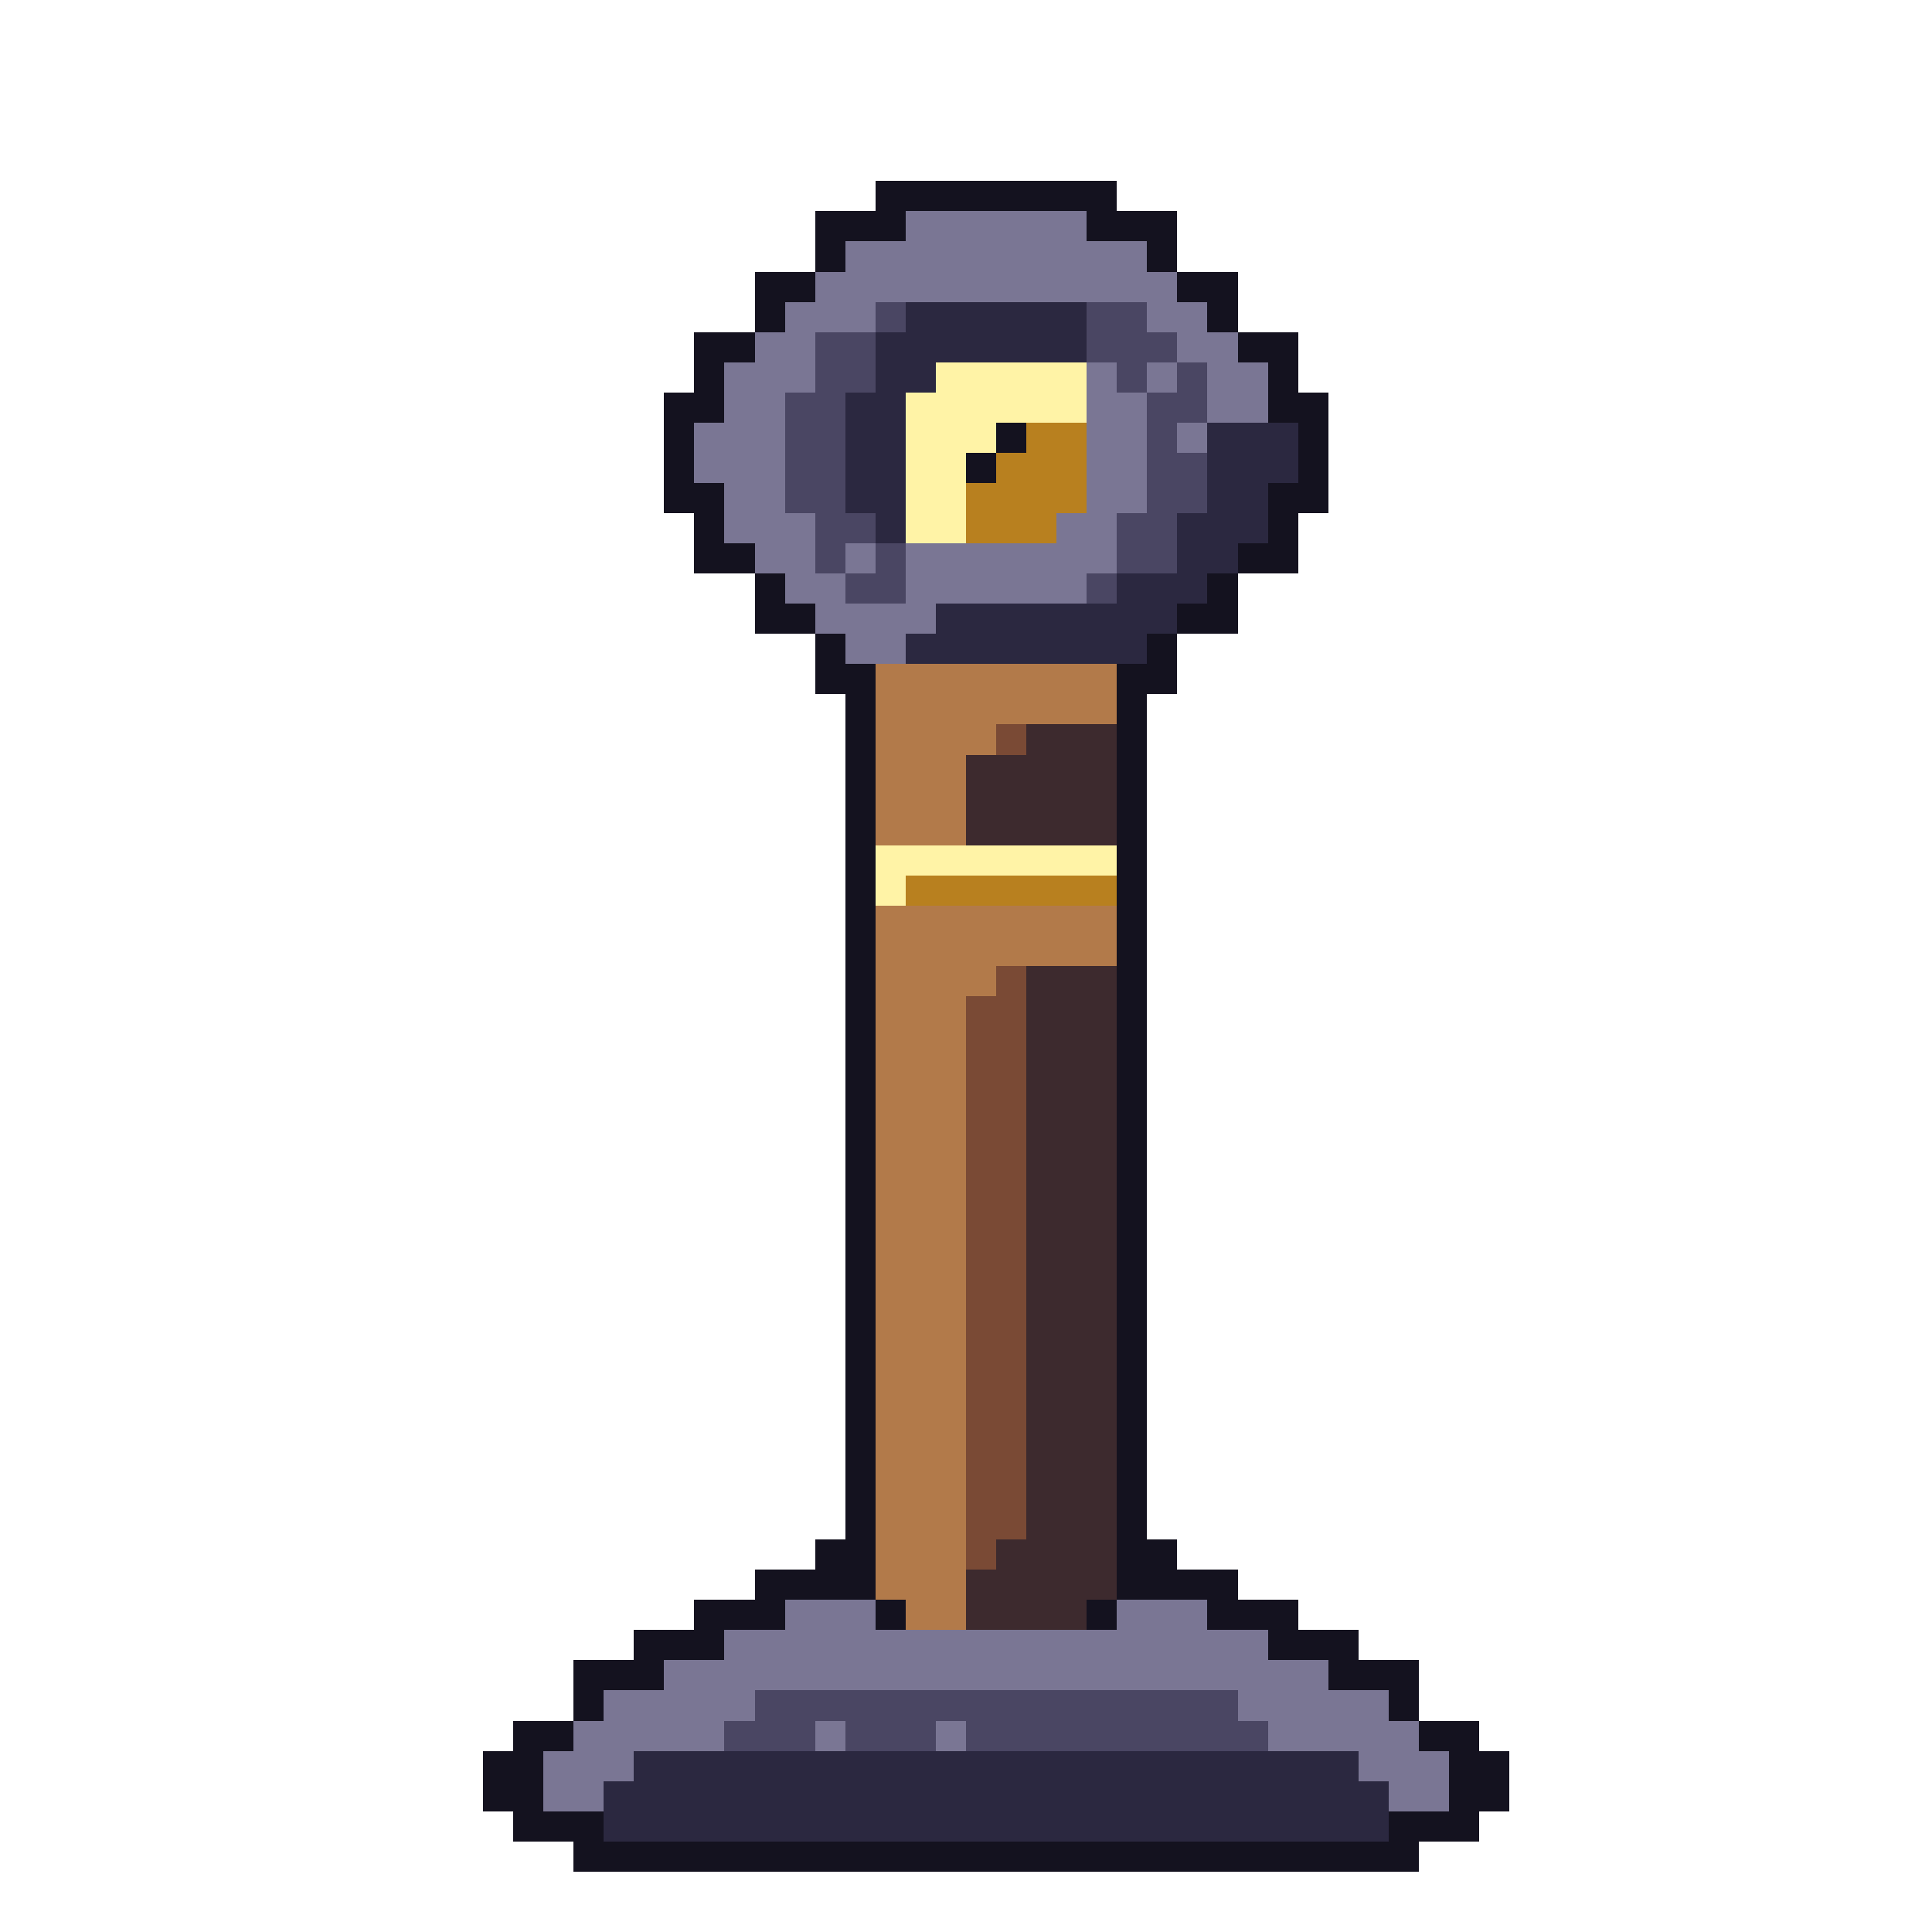
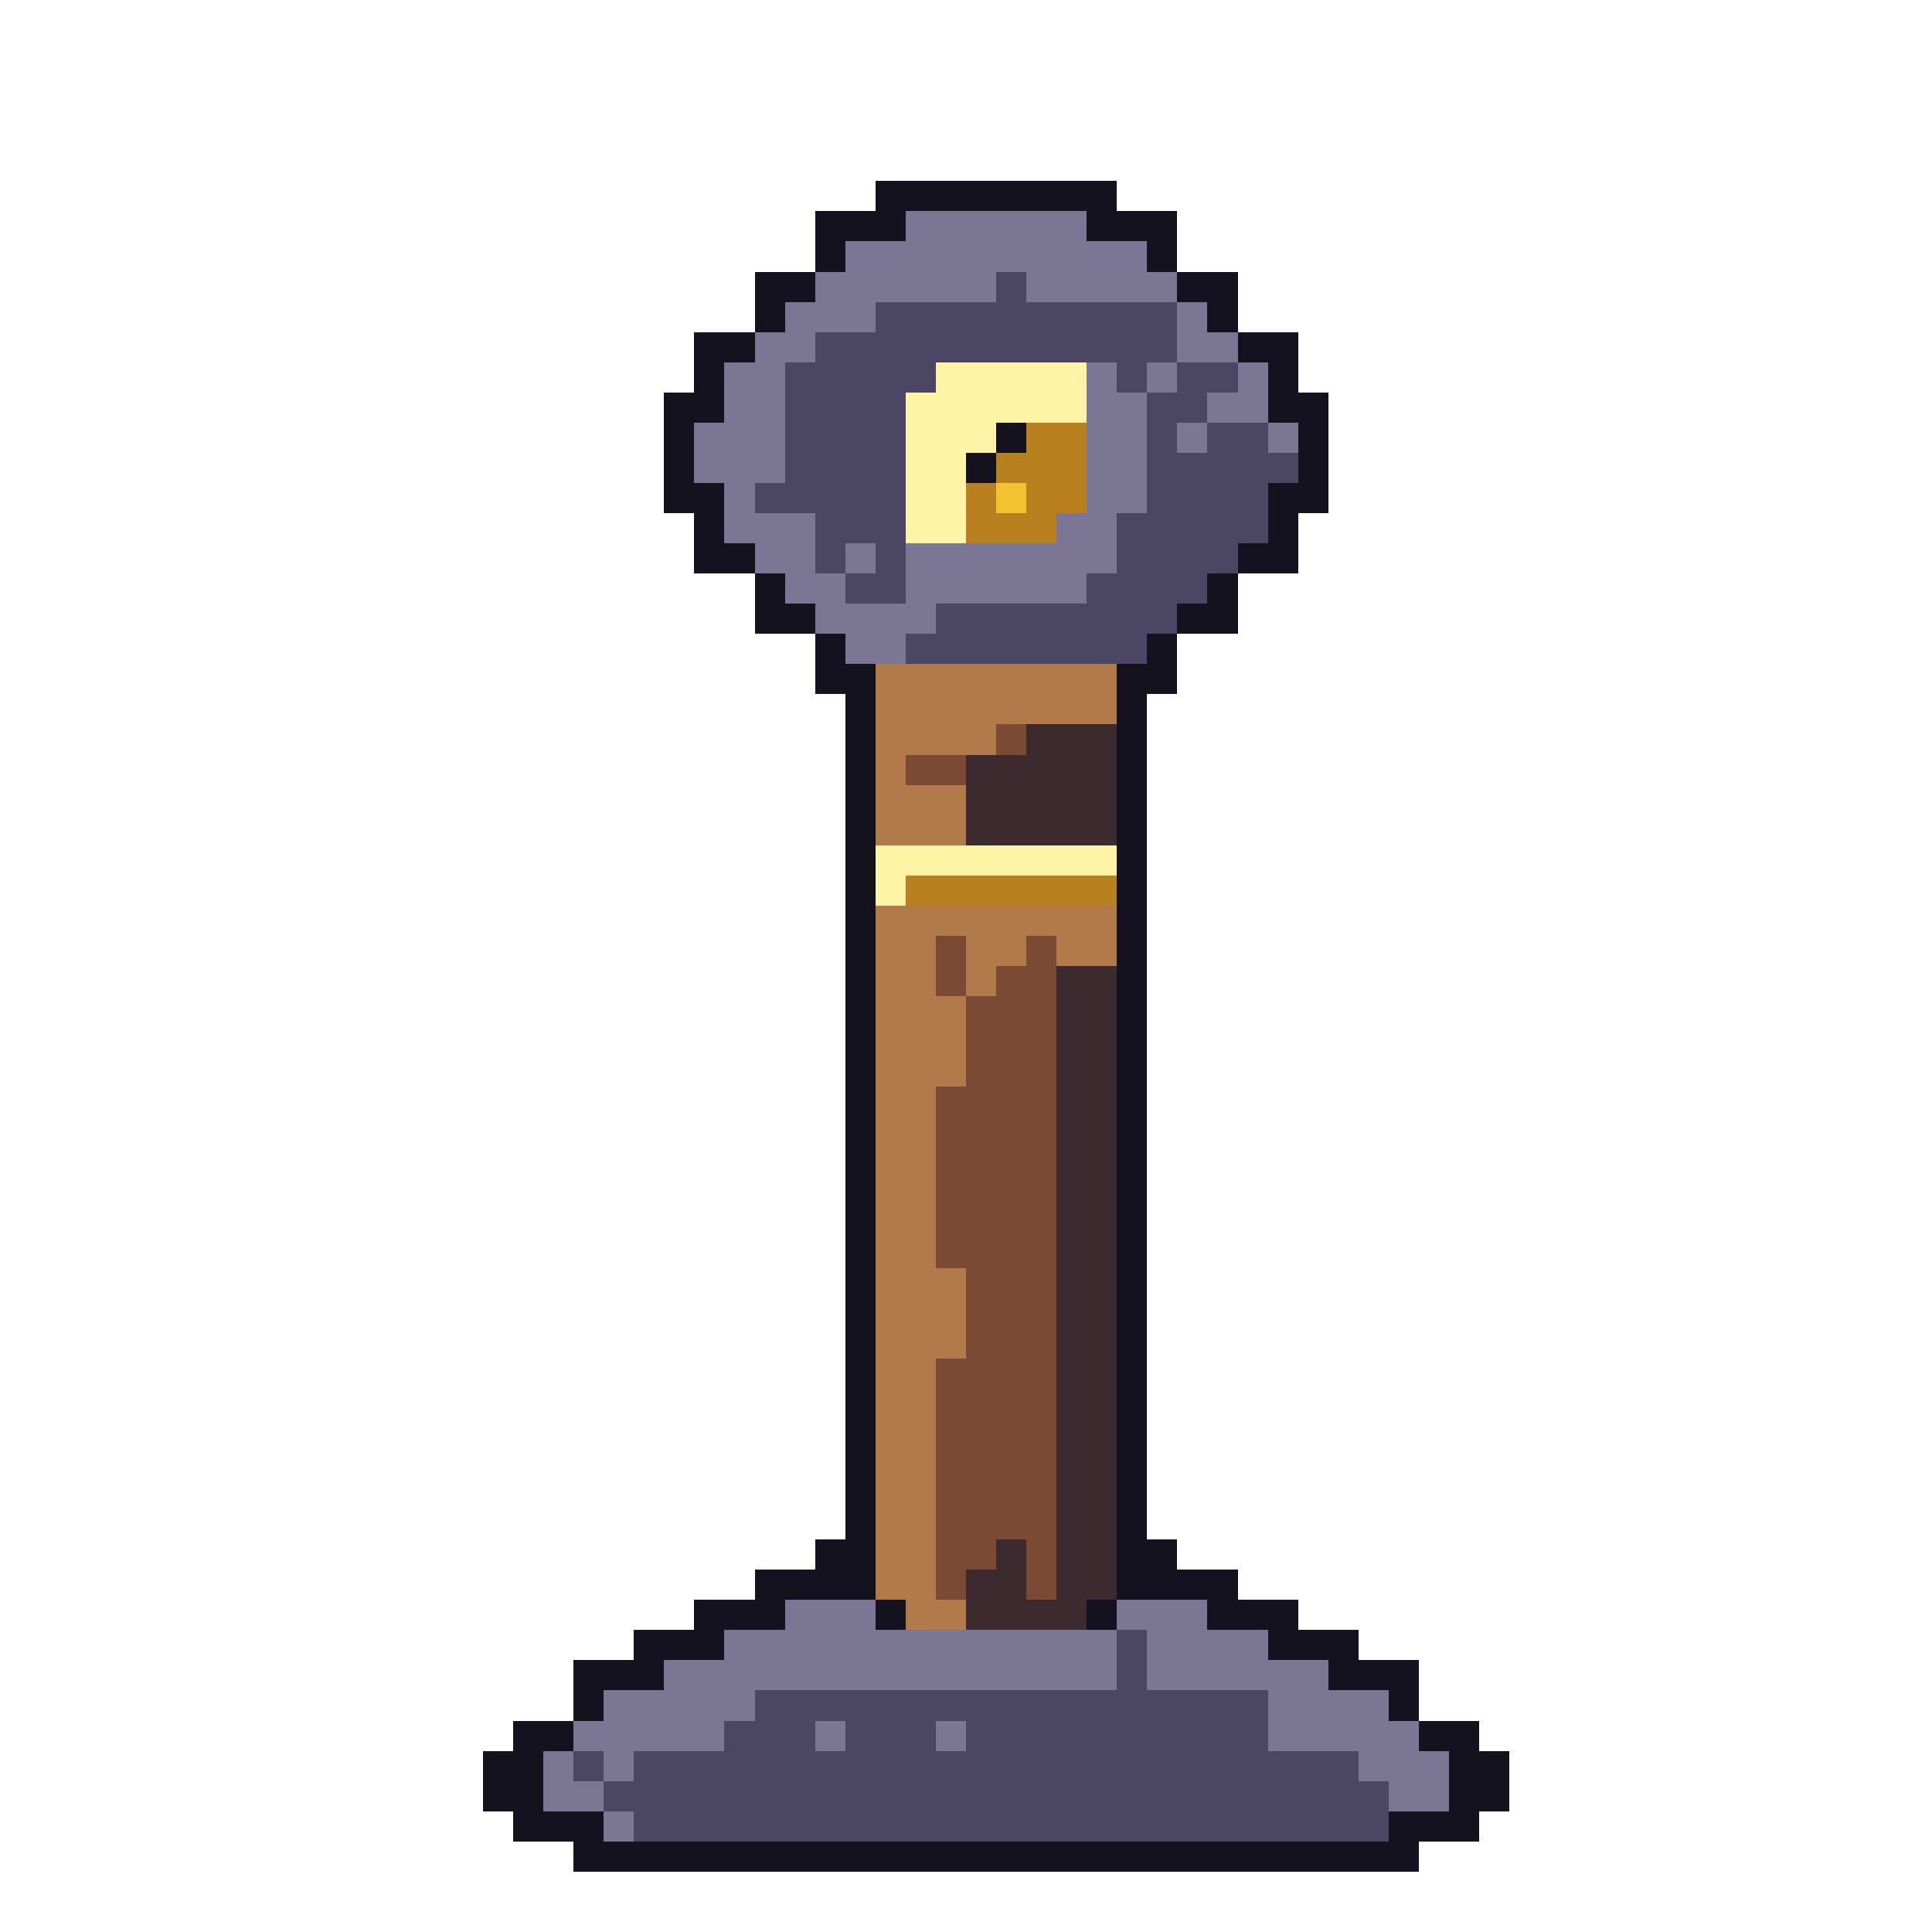
<svg xmlns="http://www.w3.org/2000/svg" width="64" height="64" viewBox="0 0 64 64" shape-rendering="crispEdges">
  <rect x="29" y="6" width="8" height="1" fill="#14121f" />
  <rect x="27" y="7" width="3" height="1" fill="#14121f" />
  <rect x="30" y="7" width="6" height="1" fill="#7a7694" />
  <rect x="36" y="7" width="3" height="1" fill="#14121f" />
  <rect x="27" y="8" width="1" height="1" fill="#14121f" />
  <rect x="28" y="8" width="10" height="1" fill="#7a7694" />
  <rect x="38" y="8" width="1" height="1" fill="#14121f" />
  <rect x="25" y="9" width="2" height="1" fill="#14121f" />
-   <rect x="27" y="9" width="12" height="1" fill="#7a7694" />
+   <rect x="27" y="9" width="6" height="1" fill="#7a7694" />
+   <rect x="33" y="9" width="1" height="1" fill="#4a4663" />
+   <rect x="34" y="9" width="5" height="1" fill="#7a7694" />
  <rect x="39" y="9" width="2" height="1" fill="#14121f" />
  <rect x="25" y="10" width="1" height="1" fill="#14121f" />
  <rect x="26" y="10" width="3" height="1" fill="#7a7694" />
-   <rect x="29" y="10" width="1" height="1" fill="#4a4663" />
-   <rect x="30" y="10" width="6" height="1" fill="#2b2840" />
-   <rect x="36" y="10" width="2" height="1" fill="#4a4663" />
-   <rect x="38" y="10" width="2" height="1" fill="#7a7694" />
+   <rect x="29" y="10" width="10" height="1" fill="#4a4663" />
+   <rect x="39" y="10" width="1" height="1" fill="#7a7694" />
  <rect x="40" y="10" width="1" height="1" fill="#14121f" />
  <rect x="23" y="11" width="2" height="1" fill="#14121f" />
  <rect x="25" y="11" width="2" height="1" fill="#7a7694" />
-   <rect x="27" y="11" width="2" height="1" fill="#4a4663" />
-   <rect x="29" y="11" width="7" height="1" fill="#2b2840" />
-   <rect x="36" y="11" width="3" height="1" fill="#4a4663" />
+   <rect x="27" y="11" width="12" height="1" fill="#4a4663" />
  <rect x="39" y="11" width="2" height="1" fill="#7a7694" />
  <rect x="41" y="11" width="2" height="1" fill="#14121f" />
  <rect x="23" y="12" width="1" height="1" fill="#14121f" />
-   <rect x="24" y="12" width="3" height="1" fill="#7a7694" />
-   <rect x="27" y="12" width="2" height="1" fill="#4a4663" />
-   <rect x="29" y="12" width="2" height="1" fill="#2b2840" />
+   <rect x="24" y="12" width="2" height="1" fill="#7a7694" />
+   <rect x="26" y="12" width="5" height="1" fill="#4a4663" />
  <rect x="31" y="12" width="5" height="1" fill="#fff3a6" />
  <rect x="36" y="12" width="1" height="1" fill="#7a7694" />
  <rect x="37" y="12" width="1" height="1" fill="#4a4663" />
  <rect x="38" y="12" width="1" height="1" fill="#7a7694" />
-   <rect x="39" y="12" width="1" height="1" fill="#4a4663" />
-   <rect x="40" y="12" width="2" height="1" fill="#7a7694" />
+   <rect x="39" y="12" width="2" height="1" fill="#4a4663" />
+   <rect x="41" y="12" width="1" height="1" fill="#7a7694" />
  <rect x="42" y="12" width="1" height="1" fill="#14121f" />
  <rect x="22" y="13" width="2" height="1" fill="#14121f" />
  <rect x="24" y="13" width="2" height="1" fill="#7a7694" />
-   <rect x="26" y="13" width="2" height="1" fill="#4a4663" />
-   <rect x="28" y="13" width="2" height="1" fill="#2b2840" />
+   <rect x="26" y="13" width="4" height="1" fill="#4a4663" />
  <rect x="30" y="13" width="6" height="1" fill="#fff3a6" />
  <rect x="36" y="13" width="2" height="1" fill="#7a7694" />
  <rect x="38" y="13" width="2" height="1" fill="#4a4663" />
  <rect x="40" y="13" width="2" height="1" fill="#7a7694" />
  <rect x="42" y="13" width="2" height="1" fill="#14121f" />
  <rect x="22" y="14" width="1" height="1" fill="#14121f" />
  <rect x="23" y="14" width="3" height="1" fill="#7a7694" />
-   <rect x="26" y="14" width="2" height="1" fill="#4a4663" />
-   <rect x="28" y="14" width="2" height="1" fill="#2b2840" />
+   <rect x="26" y="14" width="4" height="1" fill="#4a4663" />
  <rect x="30" y="14" width="3" height="1" fill="#fff3a6" />
  <rect x="33" y="14" width="1" height="1" fill="#14121f" />
  <rect x="34" y="14" width="2" height="1" fill="#b8801f" />
  <rect x="36" y="14" width="2" height="1" fill="#7a7694" />
  <rect x="38" y="14" width="1" height="1" fill="#4a4663" />
  <rect x="39" y="14" width="1" height="1" fill="#7a7694" />
-   <rect x="40" y="14" width="3" height="1" fill="#2b2840" />
+   <rect x="40" y="14" width="2" height="1" fill="#4a4663" />
+   <rect x="42" y="14" width="1" height="1" fill="#7a7694" />
  <rect x="43" y="14" width="1" height="1" fill="#14121f" />
  <rect x="22" y="15" width="1" height="1" fill="#14121f" />
  <rect x="23" y="15" width="3" height="1" fill="#7a7694" />
-   <rect x="26" y="15" width="2" height="1" fill="#4a4663" />
-   <rect x="28" y="15" width="2" height="1" fill="#2b2840" />
+   <rect x="26" y="15" width="4" height="1" fill="#4a4663" />
  <rect x="30" y="15" width="2" height="1" fill="#fff3a6" />
  <rect x="32" y="15" width="1" height="1" fill="#14121f" />
  <rect x="33" y="15" width="3" height="1" fill="#b8801f" />
  <rect x="36" y="15" width="2" height="1" fill="#7a7694" />
-   <rect x="38" y="15" width="2" height="1" fill="#4a4663" />
-   <rect x="40" y="15" width="3" height="1" fill="#2b2840" />
+   <rect x="38" y="15" width="5" height="1" fill="#4a4663" />
  <rect x="43" y="15" width="1" height="1" fill="#14121f" />
  <rect x="22" y="16" width="2" height="1" fill="#14121f" />
-   <rect x="24" y="16" width="2" height="1" fill="#7a7694" />
-   <rect x="26" y="16" width="2" height="1" fill="#4a4663" />
-   <rect x="28" y="16" width="2" height="1" fill="#2b2840" />
+   <rect x="24" y="16" width="1" height="1" fill="#7a7694" />
+   <rect x="25" y="16" width="5" height="1" fill="#4a4663" />
  <rect x="30" y="16" width="2" height="1" fill="#fff3a6" />
-   <rect x="32" y="16" width="4" height="1" fill="#b8801f" />
+   <rect x="32" y="16" width="1" height="1" fill="#b8801f" />
+   <rect x="33" y="16" width="1" height="1" fill="#f2c230" />
+   <rect x="34" y="16" width="2" height="1" fill="#b8801f" />
  <rect x="36" y="16" width="2" height="1" fill="#7a7694" />
-   <rect x="38" y="16" width="2" height="1" fill="#4a4663" />
-   <rect x="40" y="16" width="2" height="1" fill="#2b2840" />
+   <rect x="38" y="16" width="4" height="1" fill="#4a4663" />
  <rect x="42" y="16" width="2" height="1" fill="#14121f" />
  <rect x="23" y="17" width="1" height="1" fill="#14121f" />
  <rect x="24" y="17" width="3" height="1" fill="#7a7694" />
-   <rect x="27" y="17" width="2" height="1" fill="#4a4663" />
-   <rect x="29" y="17" width="1" height="1" fill="#2b2840" />
+   <rect x="27" y="17" width="3" height="1" fill="#4a4663" />
  <rect x="30" y="17" width="2" height="1" fill="#fff3a6" />
  <rect x="32" y="17" width="3" height="1" fill="#b8801f" />
  <rect x="35" y="17" width="2" height="1" fill="#7a7694" />
-   <rect x="37" y="17" width="2" height="1" fill="#4a4663" />
-   <rect x="39" y="17" width="3" height="1" fill="#2b2840" />
+   <rect x="37" y="17" width="5" height="1" fill="#4a4663" />
  <rect x="42" y="17" width="1" height="1" fill="#14121f" />
  <rect x="23" y="18" width="2" height="1" fill="#14121f" />
  <rect x="25" y="18" width="2" height="1" fill="#7a7694" />
  <rect x="27" y="18" width="1" height="1" fill="#4a4663" />
  <rect x="28" y="18" width="1" height="1" fill="#7a7694" />
  <rect x="29" y="18" width="1" height="1" fill="#4a4663" />
  <rect x="30" y="18" width="7" height="1" fill="#7a7694" />
-   <rect x="37" y="18" width="2" height="1" fill="#4a4663" />
-   <rect x="39" y="18" width="2" height="1" fill="#2b2840" />
+   <rect x="37" y="18" width="4" height="1" fill="#4a4663" />
  <rect x="41" y="18" width="2" height="1" fill="#14121f" />
  <rect x="25" y="19" width="1" height="1" fill="#14121f" />
  <rect x="26" y="19" width="2" height="1" fill="#7a7694" />
  <rect x="28" y="19" width="2" height="1" fill="#4a4663" />
  <rect x="30" y="19" width="6" height="1" fill="#7a7694" />
-   <rect x="36" y="19" width="1" height="1" fill="#4a4663" />
-   <rect x="37" y="19" width="3" height="1" fill="#2b2840" />
+   <rect x="36" y="19" width="4" height="1" fill="#4a4663" />
  <rect x="40" y="19" width="1" height="1" fill="#14121f" />
  <rect x="25" y="20" width="2" height="1" fill="#14121f" />
  <rect x="27" y="20" width="4" height="1" fill="#7a7694" />
-   <rect x="31" y="20" width="8" height="1" fill="#2b2840" />
+   <rect x="31" y="20" width="8" height="1" fill="#4a4663" />
  <rect x="39" y="20" width="2" height="1" fill="#14121f" />
  <rect x="27" y="21" width="1" height="1" fill="#14121f" />
  <rect x="28" y="21" width="2" height="1" fill="#7a7694" />
-   <rect x="30" y="21" width="8" height="1" fill="#2b2840" />
+   <rect x="30" y="21" width="8" height="1" fill="#4a4663" />
  <rect x="38" y="21" width="1" height="1" fill="#14121f" />
  <rect x="27" y="22" width="2" height="1" fill="#14121f" />
  <rect x="29" y="22" width="8" height="1" fill="#b27a4a" />
  <rect x="37" y="22" width="2" height="1" fill="#14121f" />
  <rect x="28" y="23" width="1" height="1" fill="#14121f" />
  <rect x="29" y="23" width="8" height="1" fill="#b27a4a" />
  <rect x="37" y="23" width="1" height="1" fill="#14121f" />
  <rect x="28" y="24" width="1" height="1" fill="#14121f" />
  <rect x="29" y="24" width="4" height="1" fill="#b27a4a" />
  <rect x="33" y="24" width="1" height="1" fill="#7a4a35" />
  <rect x="34" y="24" width="3" height="1" fill="#3d2a2e" />
  <rect x="37" y="24" width="1" height="1" fill="#14121f" />
  <rect x="28" y="25" width="1" height="1" fill="#14121f" />
-   <rect x="29" y="25" width="3" height="1" fill="#b27a4a" />
+   <rect x="29" y="25" width="1" height="1" fill="#b27a4a" />
+   <rect x="30" y="25" width="2" height="1" fill="#7a4a35" />
  <rect x="32" y="25" width="5" height="1" fill="#3d2a2e" />
  <rect x="37" y="25" width="1" height="1" fill="#14121f" />
  <rect x="28" y="26" width="1" height="1" fill="#14121f" />
  <rect x="29" y="26" width="3" height="1" fill="#b27a4a" />
  <rect x="32" y="26" width="5" height="1" fill="#3d2a2e" />
  <rect x="37" y="26" width="1" height="1" fill="#14121f" />
  <rect x="28" y="27" width="1" height="1" fill="#14121f" />
  <rect x="29" y="27" width="3" height="1" fill="#b27a4a" />
  <rect x="32" y="27" width="5" height="1" fill="#3d2a2e" />
  <rect x="37" y="27" width="1" height="1" fill="#14121f" />
  <rect x="28" y="28" width="1" height="1" fill="#14121f" />
  <rect x="29" y="28" width="8" height="1" fill="#fff3a6" />
  <rect x="37" y="28" width="1" height="1" fill="#14121f" />
  <rect x="28" y="29" width="1" height="1" fill="#14121f" />
  <rect x="29" y="29" width="1" height="1" fill="#fff3a6" />
  <rect x="30" y="29" width="7" height="1" fill="#b8801f" />
  <rect x="37" y="29" width="1" height="1" fill="#14121f" />
  <rect x="28" y="30" width="1" height="1" fill="#14121f" />
  <rect x="29" y="30" width="8" height="1" fill="#b27a4a" />
  <rect x="37" y="30" width="1" height="1" fill="#14121f" />
  <rect x="28" y="31" width="1" height="1" fill="#14121f" />
-   <rect x="29" y="31" width="8" height="1" fill="#b27a4a" />
+   <rect x="29" y="31" width="2" height="1" fill="#b27a4a" />
+   <rect x="31" y="31" width="1" height="1" fill="#7a4a35" />
+   <rect x="32" y="31" width="2" height="1" fill="#b27a4a" />
+   <rect x="34" y="31" width="1" height="1" fill="#7a4a35" />
+   <rect x="35" y="31" width="2" height="1" fill="#b27a4a" />
  <rect x="37" y="31" width="1" height="1" fill="#14121f" />
  <rect x="28" y="32" width="1" height="1" fill="#14121f" />
-   <rect x="29" y="32" width="4" height="1" fill="#b27a4a" />
-   <rect x="33" y="32" width="1" height="1" fill="#7a4a35" />
-   <rect x="34" y="32" width="3" height="1" fill="#3d2a2e" />
+   <rect x="29" y="32" width="2" height="1" fill="#b27a4a" />
+   <rect x="31" y="32" width="1" height="1" fill="#7a4a35" />
+   <rect x="32" y="32" width="1" height="1" fill="#b27a4a" />
+   <rect x="33" y="32" width="2" height="1" fill="#7a4a35" />
+   <rect x="35" y="32" width="2" height="1" fill="#3d2a2e" />
  <rect x="37" y="32" width="1" height="1" fill="#14121f" />
  <rect x="28" y="33" width="1" height="1" fill="#14121f" />
  <rect x="29" y="33" width="3" height="1" fill="#b27a4a" />
-   <rect x="32" y="33" width="2" height="1" fill="#7a4a35" />
-   <rect x="34" y="33" width="3" height="1" fill="#3d2a2e" />
+   <rect x="32" y="33" width="3" height="1" fill="#7a4a35" />
+   <rect x="35" y="33" width="2" height="1" fill="#3d2a2e" />
  <rect x="37" y="33" width="1" height="1" fill="#14121f" />
  <rect x="28" y="34" width="1" height="1" fill="#14121f" />
  <rect x="29" y="34" width="3" height="1" fill="#b27a4a" />
-   <rect x="32" y="34" width="2" height="1" fill="#7a4a35" />
-   <rect x="34" y="34" width="3" height="1" fill="#3d2a2e" />
+   <rect x="32" y="34" width="3" height="1" fill="#7a4a35" />
+   <rect x="35" y="34" width="2" height="1" fill="#3d2a2e" />
  <rect x="37" y="34" width="1" height="1" fill="#14121f" />
  <rect x="28" y="35" width="1" height="1" fill="#14121f" />
  <rect x="29" y="35" width="3" height="1" fill="#b27a4a" />
-   <rect x="32" y="35" width="2" height="1" fill="#7a4a35" />
-   <rect x="34" y="35" width="3" height="1" fill="#3d2a2e" />
+   <rect x="32" y="35" width="3" height="1" fill="#7a4a35" />
+   <rect x="35" y="35" width="2" height="1" fill="#3d2a2e" />
  <rect x="37" y="35" width="1" height="1" fill="#14121f" />
  <rect x="28" y="36" width="1" height="1" fill="#14121f" />
-   <rect x="29" y="36" width="3" height="1" fill="#b27a4a" />
-   <rect x="32" y="36" width="2" height="1" fill="#7a4a35" />
-   <rect x="34" y="36" width="3" height="1" fill="#3d2a2e" />
+   <rect x="29" y="36" width="2" height="1" fill="#b27a4a" />
+   <rect x="31" y="36" width="4" height="1" fill="#7a4a35" />
+   <rect x="35" y="36" width="2" height="1" fill="#3d2a2e" />
  <rect x="37" y="36" width="1" height="1" fill="#14121f" />
  <rect x="28" y="37" width="1" height="1" fill="#14121f" />
-   <rect x="29" y="37" width="3" height="1" fill="#b27a4a" />
-   <rect x="32" y="37" width="2" height="1" fill="#7a4a35" />
-   <rect x="34" y="37" width="3" height="1" fill="#3d2a2e" />
+   <rect x="29" y="37" width="2" height="1" fill="#b27a4a" />
+   <rect x="31" y="37" width="4" height="1" fill="#7a4a35" />
+   <rect x="35" y="37" width="2" height="1" fill="#3d2a2e" />
  <rect x="37" y="37" width="1" height="1" fill="#14121f" />
  <rect x="28" y="38" width="1" height="1" fill="#14121f" />
-   <rect x="29" y="38" width="3" height="1" fill="#b27a4a" />
-   <rect x="32" y="38" width="2" height="1" fill="#7a4a35" />
-   <rect x="34" y="38" width="3" height="1" fill="#3d2a2e" />
+   <rect x="29" y="38" width="2" height="1" fill="#b27a4a" />
+   <rect x="31" y="38" width="4" height="1" fill="#7a4a35" />
+   <rect x="35" y="38" width="2" height="1" fill="#3d2a2e" />
  <rect x="37" y="38" width="1" height="1" fill="#14121f" />
  <rect x="28" y="39" width="1" height="1" fill="#14121f" />
-   <rect x="29" y="39" width="3" height="1" fill="#b27a4a" />
-   <rect x="32" y="39" width="2" height="1" fill="#7a4a35" />
-   <rect x="34" y="39" width="3" height="1" fill="#3d2a2e" />
+   <rect x="29" y="39" width="2" height="1" fill="#b27a4a" />
+   <rect x="31" y="39" width="4" height="1" fill="#7a4a35" />
+   <rect x="35" y="39" width="2" height="1" fill="#3d2a2e" />
  <rect x="37" y="39" width="1" height="1" fill="#14121f" />
  <rect x="28" y="40" width="1" height="1" fill="#14121f" />
-   <rect x="29" y="40" width="3" height="1" fill="#b27a4a" />
-   <rect x="32" y="40" width="2" height="1" fill="#7a4a35" />
-   <rect x="34" y="40" width="3" height="1" fill="#3d2a2e" />
+   <rect x="29" y="40" width="2" height="1" fill="#b27a4a" />
+   <rect x="31" y="40" width="4" height="1" fill="#7a4a35" />
+   <rect x="35" y="40" width="2" height="1" fill="#3d2a2e" />
  <rect x="37" y="40" width="1" height="1" fill="#14121f" />
  <rect x="28" y="41" width="1" height="1" fill="#14121f" />
-   <rect x="29" y="41" width="3" height="1" fill="#b27a4a" />
-   <rect x="32" y="41" width="2" height="1" fill="#7a4a35" />
-   <rect x="34" y="41" width="3" height="1" fill="#3d2a2e" />
+   <rect x="29" y="41" width="2" height="1" fill="#b27a4a" />
+   <rect x="31" y="41" width="4" height="1" fill="#7a4a35" />
+   <rect x="35" y="41" width="2" height="1" fill="#3d2a2e" />
  <rect x="37" y="41" width="1" height="1" fill="#14121f" />
  <rect x="28" y="42" width="1" height="1" fill="#14121f" />
  <rect x="29" y="42" width="3" height="1" fill="#b27a4a" />
-   <rect x="32" y="42" width="2" height="1" fill="#7a4a35" />
-   <rect x="34" y="42" width="3" height="1" fill="#3d2a2e" />
+   <rect x="32" y="42" width="3" height="1" fill="#7a4a35" />
+   <rect x="35" y="42" width="2" height="1" fill="#3d2a2e" />
  <rect x="37" y="42" width="1" height="1" fill="#14121f" />
  <rect x="28" y="43" width="1" height="1" fill="#14121f" />
  <rect x="29" y="43" width="3" height="1" fill="#b27a4a" />
-   <rect x="32" y="43" width="2" height="1" fill="#7a4a35" />
-   <rect x="34" y="43" width="3" height="1" fill="#3d2a2e" />
+   <rect x="32" y="43" width="3" height="1" fill="#7a4a35" />
+   <rect x="35" y="43" width="2" height="1" fill="#3d2a2e" />
  <rect x="37" y="43" width="1" height="1" fill="#14121f" />
  <rect x="28" y="44" width="1" height="1" fill="#14121f" />
  <rect x="29" y="44" width="3" height="1" fill="#b27a4a" />
-   <rect x="32" y="44" width="2" height="1" fill="#7a4a35" />
-   <rect x="34" y="44" width="3" height="1" fill="#3d2a2e" />
+   <rect x="32" y="44" width="3" height="1" fill="#7a4a35" />
+   <rect x="35" y="44" width="2" height="1" fill="#3d2a2e" />
  <rect x="37" y="44" width="1" height="1" fill="#14121f" />
  <rect x="28" y="45" width="1" height="1" fill="#14121f" />
-   <rect x="29" y="45" width="3" height="1" fill="#b27a4a" />
-   <rect x="32" y="45" width="2" height="1" fill="#7a4a35" />
-   <rect x="34" y="45" width="3" height="1" fill="#3d2a2e" />
+   <rect x="29" y="45" width="2" height="1" fill="#b27a4a" />
+   <rect x="31" y="45" width="4" height="1" fill="#7a4a35" />
+   <rect x="35" y="45" width="2" height="1" fill="#3d2a2e" />
  <rect x="37" y="45" width="1" height="1" fill="#14121f" />
  <rect x="28" y="46" width="1" height="1" fill="#14121f" />
-   <rect x="29" y="46" width="3" height="1" fill="#b27a4a" />
-   <rect x="32" y="46" width="2" height="1" fill="#7a4a35" />
-   <rect x="34" y="46" width="3" height="1" fill="#3d2a2e" />
+   <rect x="29" y="46" width="2" height="1" fill="#b27a4a" />
+   <rect x="31" y="46" width="4" height="1" fill="#7a4a35" />
+   <rect x="35" y="46" width="2" height="1" fill="#3d2a2e" />
  <rect x="37" y="46" width="1" height="1" fill="#14121f" />
  <rect x="28" y="47" width="1" height="1" fill="#14121f" />
-   <rect x="29" y="47" width="3" height="1" fill="#b27a4a" />
-   <rect x="32" y="47" width="2" height="1" fill="#7a4a35" />
-   <rect x="34" y="47" width="3" height="1" fill="#3d2a2e" />
+   <rect x="29" y="47" width="2" height="1" fill="#b27a4a" />
+   <rect x="31" y="47" width="4" height="1" fill="#7a4a35" />
+   <rect x="35" y="47" width="2" height="1" fill="#3d2a2e" />
  <rect x="37" y="47" width="1" height="1" fill="#14121f" />
  <rect x="28" y="48" width="1" height="1" fill="#14121f" />
-   <rect x="29" y="48" width="3" height="1" fill="#b27a4a" />
-   <rect x="32" y="48" width="2" height="1" fill="#7a4a35" />
-   <rect x="34" y="48" width="3" height="1" fill="#3d2a2e" />
+   <rect x="29" y="48" width="2" height="1" fill="#b27a4a" />
+   <rect x="31" y="48" width="4" height="1" fill="#7a4a35" />
+   <rect x="35" y="48" width="2" height="1" fill="#3d2a2e" />
  <rect x="37" y="48" width="1" height="1" fill="#14121f" />
  <rect x="28" y="49" width="1" height="1" fill="#14121f" />
-   <rect x="29" y="49" width="3" height="1" fill="#b27a4a" />
-   <rect x="32" y="49" width="2" height="1" fill="#7a4a35" />
-   <rect x="34" y="49" width="3" height="1" fill="#3d2a2e" />
+   <rect x="29" y="49" width="2" height="1" fill="#b27a4a" />
+   <rect x="31" y="49" width="4" height="1" fill="#7a4a35" />
+   <rect x="35" y="49" width="2" height="1" fill="#3d2a2e" />
  <rect x="37" y="49" width="1" height="1" fill="#14121f" />
  <rect x="28" y="50" width="1" height="1" fill="#14121f" />
-   <rect x="29" y="50" width="3" height="1" fill="#b27a4a" />
-   <rect x="32" y="50" width="2" height="1" fill="#7a4a35" />
-   <rect x="34" y="50" width="3" height="1" fill="#3d2a2e" />
+   <rect x="29" y="50" width="2" height="1" fill="#b27a4a" />
+   <rect x="31" y="50" width="4" height="1" fill="#7a4a35" />
+   <rect x="35" y="50" width="2" height="1" fill="#3d2a2e" />
  <rect x="37" y="50" width="1" height="1" fill="#14121f" />
  <rect x="27" y="51" width="2" height="1" fill="#14121f" />
-   <rect x="29" y="51" width="3" height="1" fill="#b27a4a" />
-   <rect x="32" y="51" width="1" height="1" fill="#7a4a35" />
-   <rect x="33" y="51" width="4" height="1" fill="#3d2a2e" />
+   <rect x="29" y="51" width="2" height="1" fill="#b27a4a" />
+   <rect x="31" y="51" width="2" height="1" fill="#7a4a35" />
+   <rect x="33" y="51" width="1" height="1" fill="#3d2a2e" />
+   <rect x="34" y="51" width="1" height="1" fill="#7a4a35" />
+   <rect x="35" y="51" width="2" height="1" fill="#3d2a2e" />
  <rect x="37" y="51" width="2" height="1" fill="#14121f" />
  <rect x="25" y="52" width="4" height="1" fill="#14121f" />
-   <rect x="29" y="52" width="3" height="1" fill="#b27a4a" />
-   <rect x="32" y="52" width="5" height="1" fill="#3d2a2e" />
+   <rect x="29" y="52" width="2" height="1" fill="#b27a4a" />
+   <rect x="31" y="52" width="1" height="1" fill="#7a4a35" />
+   <rect x="32" y="52" width="2" height="1" fill="#3d2a2e" />
+   <rect x="34" y="52" width="1" height="1" fill="#7a4a35" />
+   <rect x="35" y="52" width="2" height="1" fill="#3d2a2e" />
  <rect x="37" y="52" width="4" height="1" fill="#14121f" />
  <rect x="23" y="53" width="3" height="1" fill="#14121f" />
  <rect x="26" y="53" width="3" height="1" fill="#7a7694" />
  <rect x="29" y="53" width="1" height="1" fill="#14121f" />
  <rect x="30" y="53" width="2" height="1" fill="#b27a4a" />
  <rect x="32" y="53" width="4" height="1" fill="#3d2a2e" />
  <rect x="36" y="53" width="1" height="1" fill="#14121f" />
  <rect x="37" y="53" width="3" height="1" fill="#7a7694" />
  <rect x="40" y="53" width="3" height="1" fill="#14121f" />
  <rect x="21" y="54" width="3" height="1" fill="#14121f" />
-   <rect x="24" y="54" width="18" height="1" fill="#7a7694" />
+   <rect x="24" y="54" width="13" height="1" fill="#7a7694" />
+   <rect x="37" y="54" width="1" height="1" fill="#4a4663" />
+   <rect x="38" y="54" width="4" height="1" fill="#7a7694" />
  <rect x="42" y="54" width="3" height="1" fill="#14121f" />
  <rect x="19" y="55" width="3" height="1" fill="#14121f" />
-   <rect x="22" y="55" width="22" height="1" fill="#7a7694" />
+   <rect x="22" y="55" width="15" height="1" fill="#7a7694" />
+   <rect x="37" y="55" width="1" height="1" fill="#4a4663" />
+   <rect x="38" y="55" width="6" height="1" fill="#7a7694" />
  <rect x="44" y="55" width="3" height="1" fill="#14121f" />
  <rect x="19" y="56" width="1" height="1" fill="#14121f" />
  <rect x="20" y="56" width="5" height="1" fill="#7a7694" />
-   <rect x="25" y="56" width="16" height="1" fill="#4a4663" />
-   <rect x="41" y="56" width="5" height="1" fill="#7a7694" />
+   <rect x="25" y="56" width="17" height="1" fill="#4a4663" />
+   <rect x="42" y="56" width="4" height="1" fill="#7a7694" />
  <rect x="46" y="56" width="1" height="1" fill="#14121f" />
  <rect x="17" y="57" width="2" height="1" fill="#14121f" />
  <rect x="19" y="57" width="5" height="1" fill="#7a7694" />
  <rect x="24" y="57" width="3" height="1" fill="#4a4663" />
  <rect x="27" y="57" width="1" height="1" fill="#7a7694" />
  <rect x="28" y="57" width="3" height="1" fill="#4a4663" />
  <rect x="31" y="57" width="1" height="1" fill="#7a7694" />
  <rect x="32" y="57" width="10" height="1" fill="#4a4663" />
  <rect x="42" y="57" width="5" height="1" fill="#7a7694" />
  <rect x="47" y="57" width="2" height="1" fill="#14121f" />
  <rect x="16" y="58" width="2" height="1" fill="#14121f" />
-   <rect x="18" y="58" width="3" height="1" fill="#7a7694" />
-   <rect x="21" y="58" width="24" height="1" fill="#2b2840" />
+   <rect x="18" y="58" width="1" height="1" fill="#7a7694" />
+   <rect x="19" y="58" width="1" height="1" fill="#4a4663" />
+   <rect x="20" y="58" width="1" height="1" fill="#7a7694" />
+   <rect x="21" y="58" width="24" height="1" fill="#4a4663" />
  <rect x="45" y="58" width="3" height="1" fill="#7a7694" />
  <rect x="48" y="58" width="2" height="1" fill="#14121f" />
  <rect x="16" y="59" width="2" height="1" fill="#14121f" />
  <rect x="18" y="59" width="2" height="1" fill="#7a7694" />
-   <rect x="20" y="59" width="26" height="1" fill="#2b2840" />
+   <rect x="20" y="59" width="26" height="1" fill="#4a4663" />
  <rect x="46" y="59" width="2" height="1" fill="#7a7694" />
  <rect x="48" y="59" width="2" height="1" fill="#14121f" />
  <rect x="17" y="60" width="3" height="1" fill="#14121f" />
-   <rect x="20" y="60" width="26" height="1" fill="#2b2840" />
+   <rect x="20" y="60" width="1" height="1" fill="#7a7694" />
+   <rect x="21" y="60" width="25" height="1" fill="#4a4663" />
  <rect x="46" y="60" width="3" height="1" fill="#14121f" />
  <rect x="19" y="61" width="28" height="1" fill="#14121f" />
</svg>
